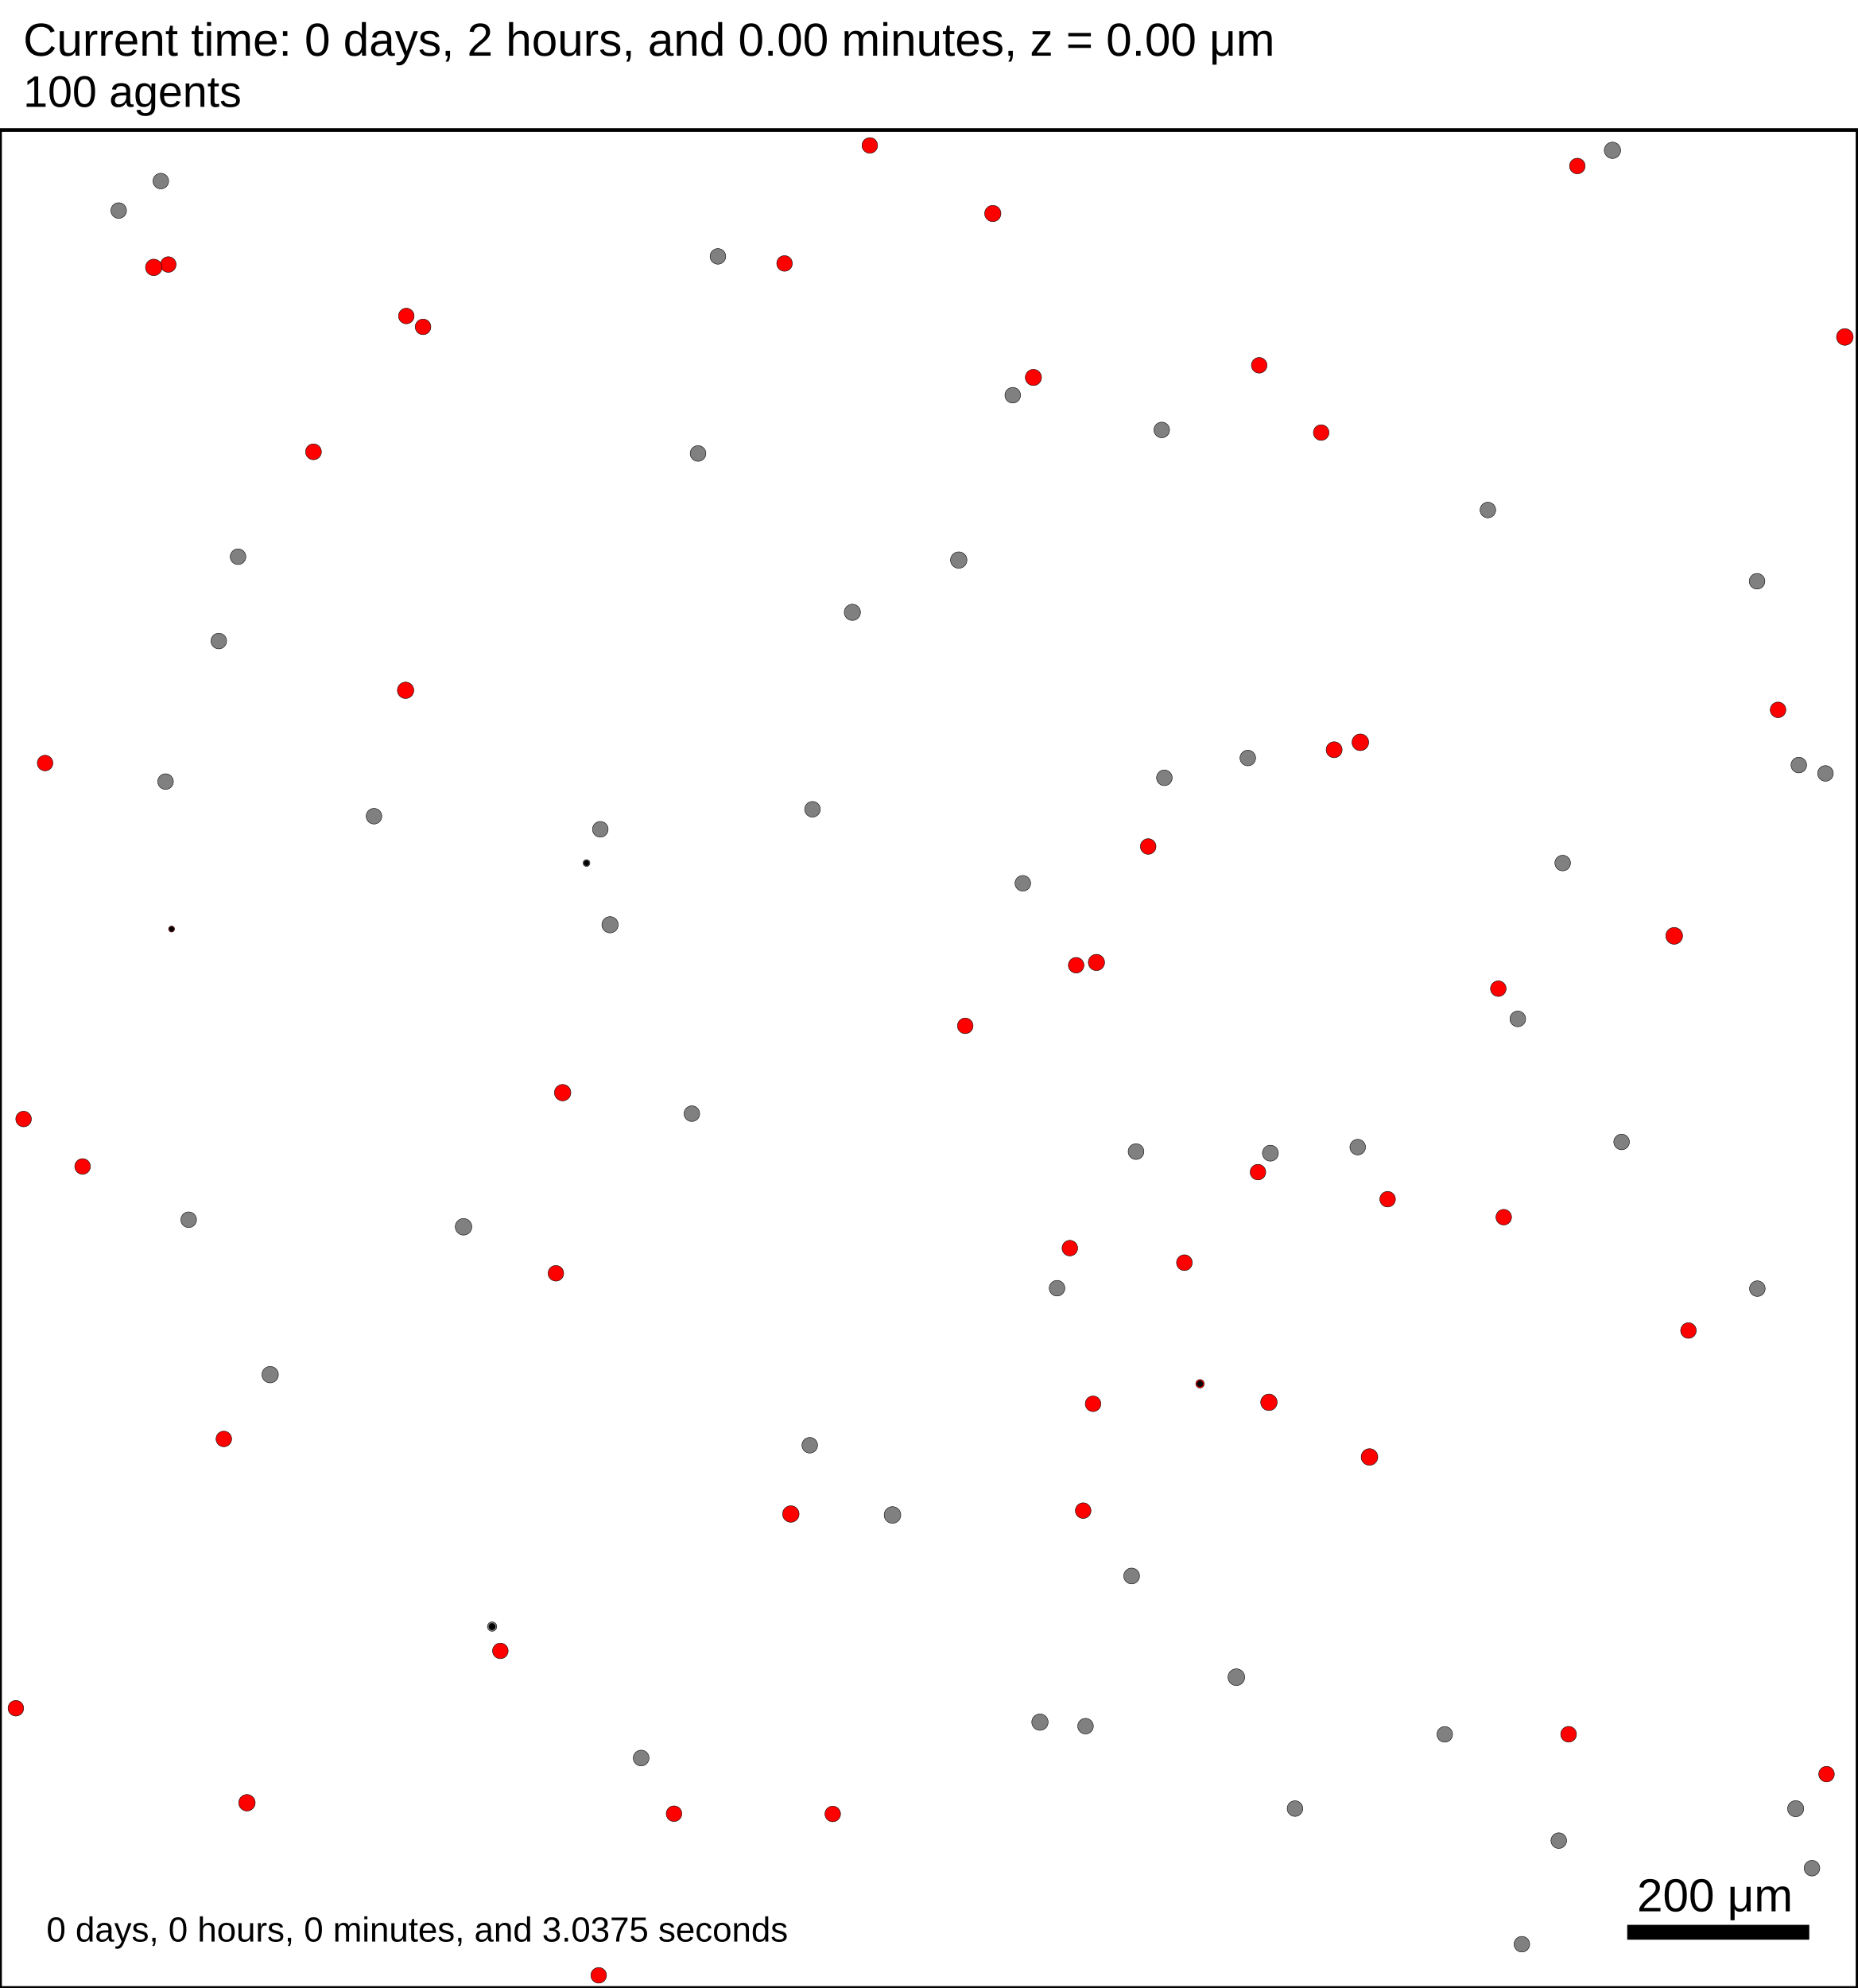
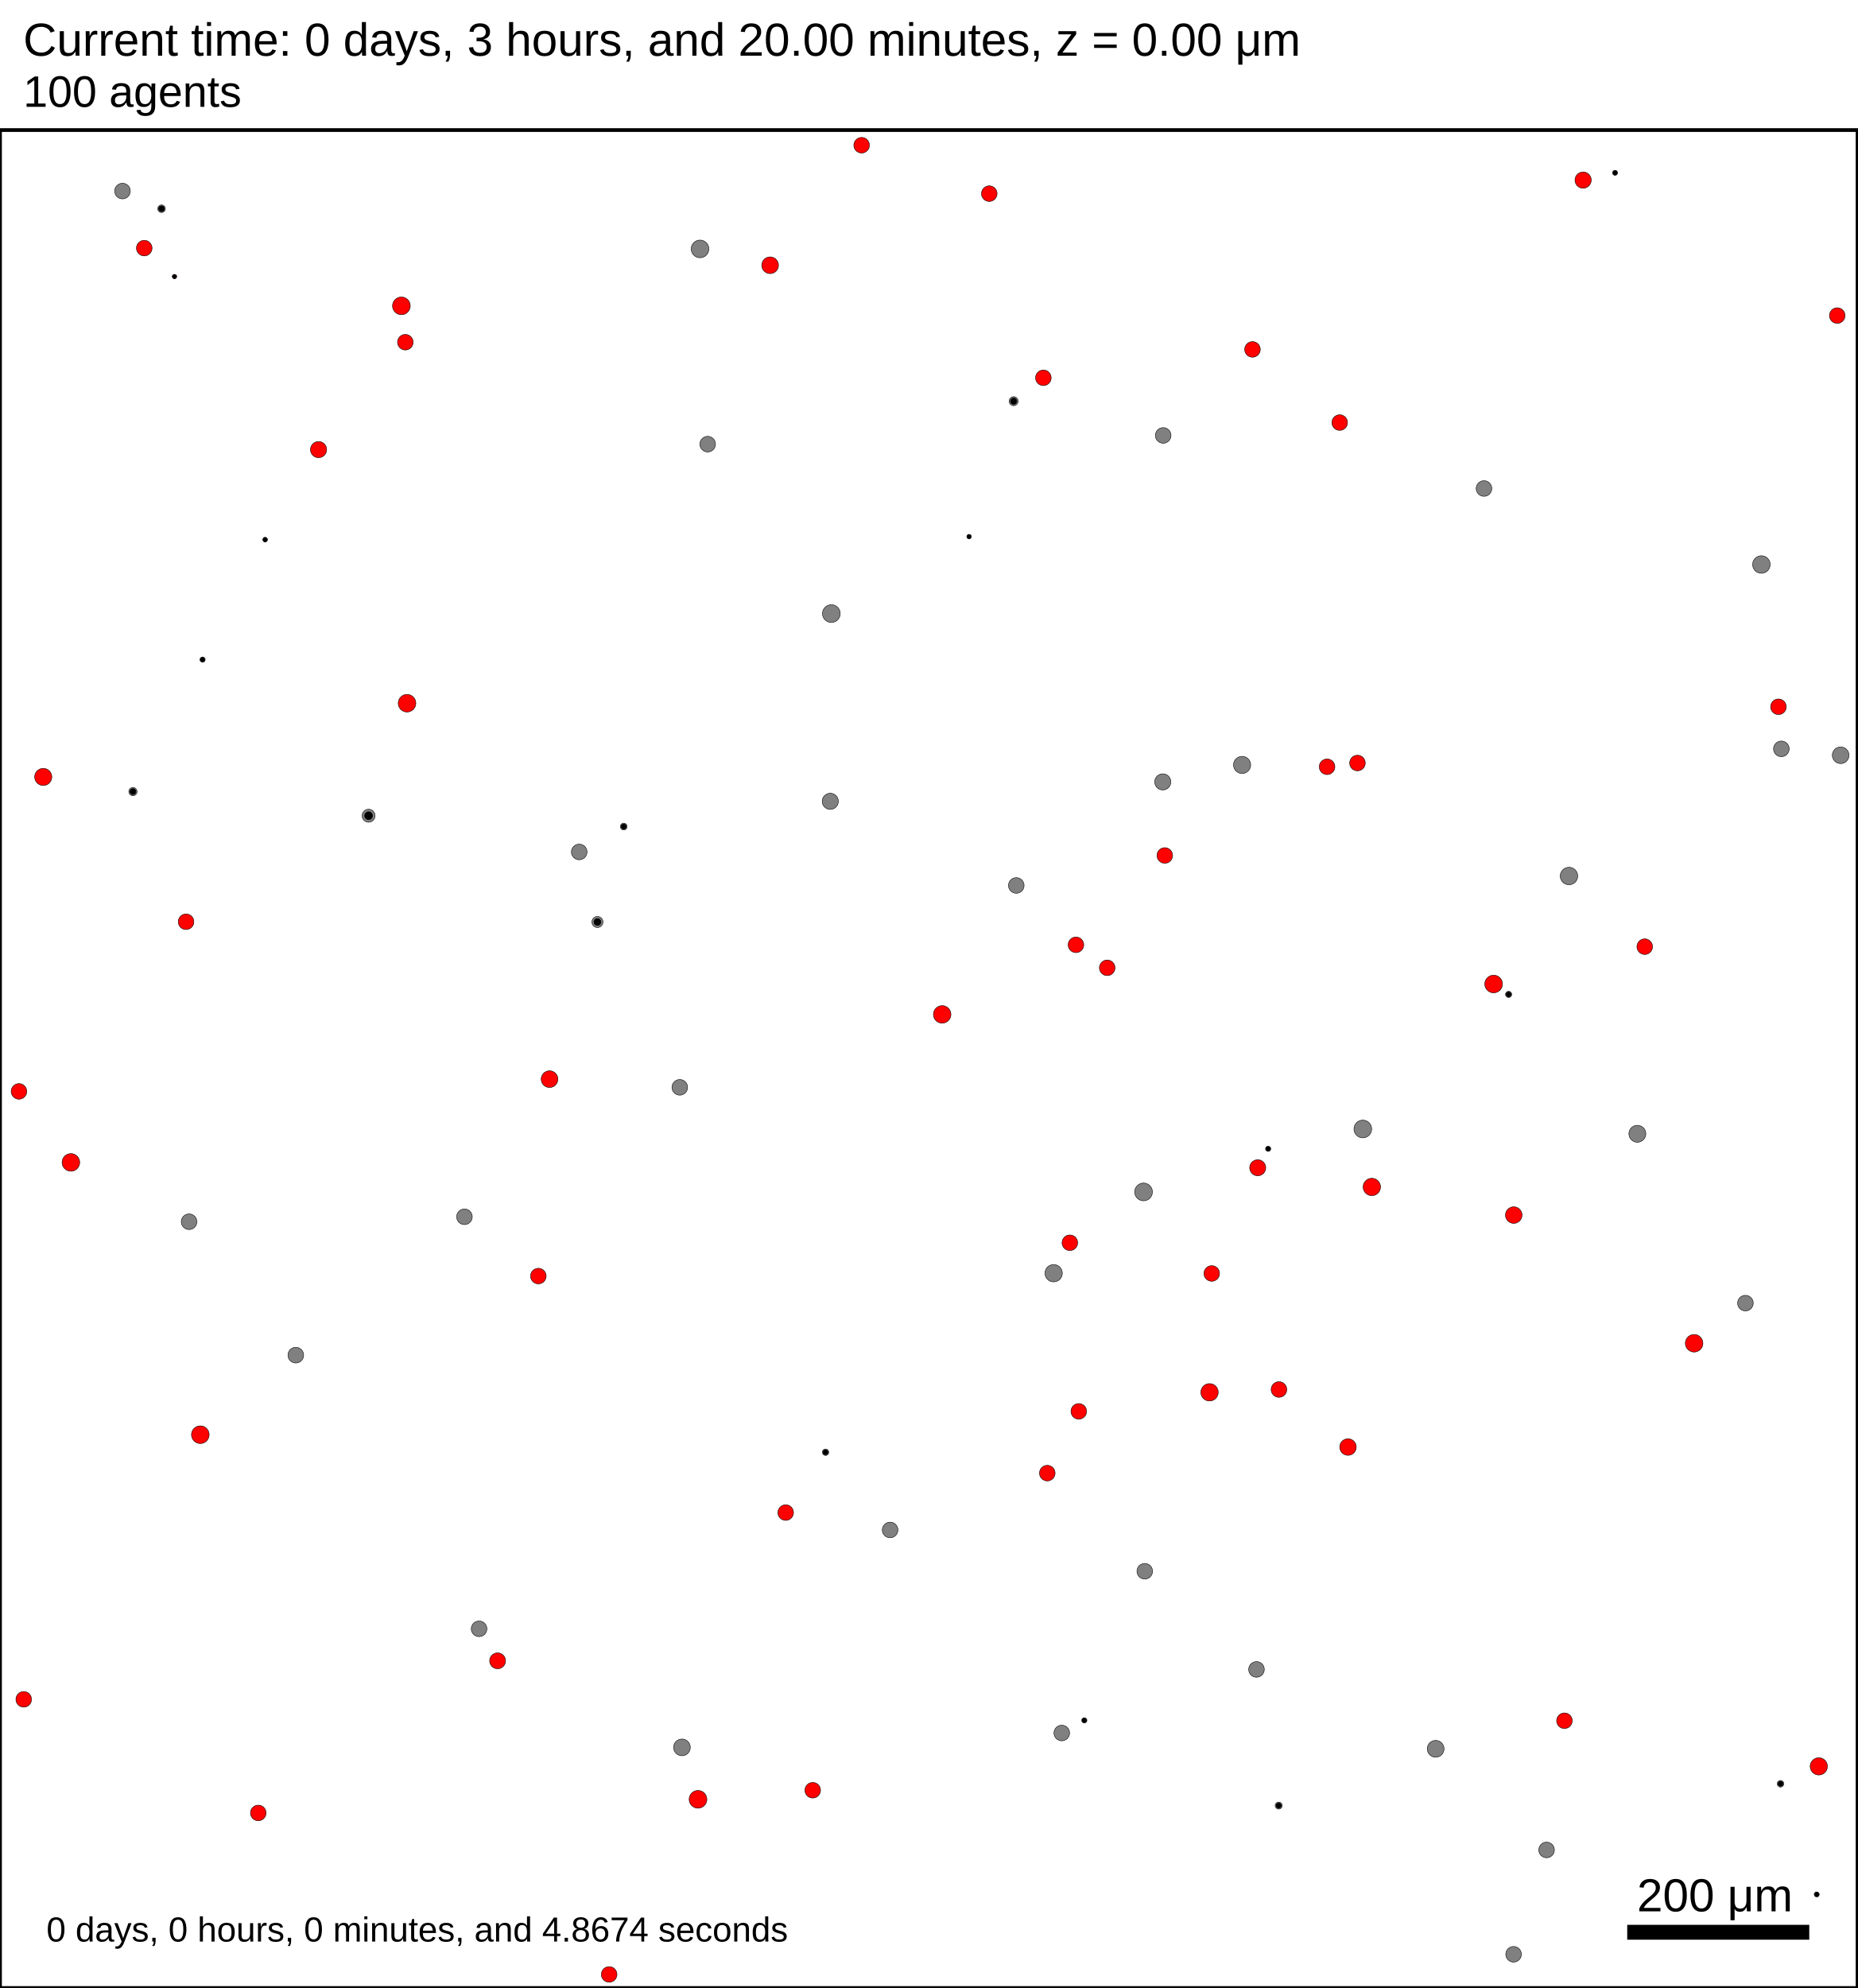
<svg xmlns="http://www.w3.org/2000/svg" version="1.1" width="2000" height="2140" id="svg2">
  <rect x="0" y="0" width="2000" height="2140" stroke-width="4" stroke="white" fill="white" />
  <text x="25" y="60" font-family="Arial" font-size="50" fill="black">
-    Current time: 0 days, 2 hours, and 0.00 minutes, z = 0.00 μm
+    Current time: 0 days, 3 hours, and 20.00 minutes, z = 0.00 μm
  </text>
  <text x="25" y="115" font-family="Arial" font-size="47.5" fill="black">
   100 agents
  </text>
  <g id="tissue" transform="translate(0,2140) scale(1,-1)">
    <g id="ECM">
  </g>
    <g id="cells">
      <g id="cell0">
-         <circle cx="1101.25" cy="1189.17" r="8.413" stroke-width="0.5" stroke="black" fill="grey" />
-         <circle cx="1101.25" cy="1189.17" r="5.052" stroke-width="0.5" stroke="grey" fill="grey" />
+         <circle cx="1094.22" cy="1186.84" r="8.413" stroke-width="0.5" stroke="black" fill="grey" />
+         <circle cx="1094.22" cy="1186.84" r="5.052" stroke-width="0.5" stroke="grey" fill="grey" />
      </g>
      <g id="cell1">
-         <circle cx="1682.51" cy="1210.96" r="8.413" stroke-width="0.5" stroke="black" fill="grey" />
-         <circle cx="1682.51" cy="1210.96" r="5.052" stroke-width="0.5" stroke="grey" fill="grey" />
+         <circle cx="1689.3" cy="1197" r="9.41" stroke-width="0.5" stroke="black" fill="grey" />
+         <circle cx="1689.3" cy="1197" r="5.72" stroke-width="0.5" stroke="grey" fill="grey" />
      </g>
      <g id="cell2">
-         <circle cx="1090.39" cy="1714.55" r="8.413" stroke-width="0.5" stroke="black" fill="grey" />
-         <circle cx="1090.39" cy="1714.55" r="5.052" stroke-width="0.5" stroke="grey" fill="grey" />
+         <circle cx="1091.36" cy="1708.13" r="4.866" stroke-width="0.5" stroke="black" fill="grey" />
+         <circle cx="1091.36" cy="1708.13" r="3.42" stroke-width="0.5" stroke="black" fill="black" />
      </g>
      <g id="cell3">
-         <circle cx="1253.67" cy="1302.72" r="8.413" stroke-width="0.5" stroke="black" fill="grey" />
-         <circle cx="1253.67" cy="1302.72" r="5.052" stroke-width="0.5" stroke="grey" fill="grey" />
+         <circle cx="1251.93" cy="1298.33" r="8.689" stroke-width="0.5" stroke="black" fill="grey" />
+         <circle cx="1251.93" cy="1298.33" r="5.254" stroke-width="0.5" stroke="grey" fill="grey" />
      </g>
      <g id="cell4">
-         <circle cx="871.853" cy="584.254" r="8.413" stroke-width="0.5" stroke="black" fill="grey" />
-         <circle cx="871.853" cy="584.254" r="5.052" stroke-width="0.5" stroke="grey" fill="grey" />
+         <circle cx="888.838" cy="576.725" r="3.457" stroke-width="0.5" stroke="black" fill="grey" />
+         <circle cx="888.838" cy="576.725" r="2.663" stroke-width="0.5" stroke="black" fill="black" />
      </g>
      <g id="cell5">
-         <circle cx="127.788" cy="1913.36" r="8.413" stroke-width="0.5" stroke="black" fill="grey" />
-         <circle cx="127.788" cy="1913.36" r="5.052" stroke-width="0.5" stroke="grey" fill="grey" />
+         <circle cx="131.89" cy="1934.33" r="8.413" stroke-width="0.5" stroke="black" fill="grey" />
+         <circle cx="131.89" cy="1934.33" r="5.052" stroke-width="0.5" stroke="grey" fill="grey" />
      </g>
      <g id="cell6">
-         <circle cx="744.911" cy="941.193" r="8.413" stroke-width="0.5" stroke="black" fill="grey" />
-         <circle cx="744.911" cy="941.193" r="5.052" stroke-width="0.5" stroke="grey" fill="grey" />
+         <circle cx="731.911" cy="969.535" r="8.413" stroke-width="0.5" stroke="black" fill="grey" />
+         <circle cx="731.911" cy="969.535" r="5.052" stroke-width="0.5" stroke="grey" fill="grey" />
      </g>
      <g id="cell7">
-         <circle cx="1634.17" cy="1043.2" r="8.456" stroke-width="0.5" stroke="black" fill="grey" />
-         <circle cx="1634.17" cy="1043.2" r="5.083" stroke-width="0.5" stroke="grey" fill="grey" />
+         <circle cx="1624.31" cy="1069.57" r="3.364" stroke-width="0.5" stroke="black" fill="grey" />
+         <circle cx="1624.31" cy="1069.57" r="2.624" stroke-width="0.5" stroke="black" fill="black" />
      </g>
      <g id="cell8">
-         <circle cx="1138.11" cy="753.292" r="8.413" stroke-width="0.5" stroke="black" fill="grey" />
-         <circle cx="1138.11" cy="753.292" r="5.052" stroke-width="0.5" stroke="grey" fill="grey" />
+         <circle cx="1134.45" cy="769.427" r="9.343" stroke-width="0.5" stroke="black" fill="grey" />
+         <circle cx="1134.45" cy="769.427" r="5.679" stroke-width="0.5" stroke="grey" fill="grey" />
      </g>
      <g id="cell9">
-         <circle cx="1678.3" cy="158.649" r="8.413" stroke-width="0.5" stroke="black" fill="grey" />
-         <circle cx="1678.3" cy="158.649" r="5.052" stroke-width="0.5" stroke="grey" fill="grey" />
+         <circle cx="1665.18" cy="148.612" r="8.413" stroke-width="0.5" stroke="black" fill="grey" />
+         <circle cx="1665.18" cy="148.612" r="5.052" stroke-width="0.5" stroke="grey" fill="grey" />
      </g>
      <g id="cell10">
-         <circle cx="178.259" cy="1298.66" r="8.413" stroke-width="0.5" stroke="black" fill="grey" />
-         <circle cx="178.259" cy="1298.66" r="5.052" stroke-width="0.5" stroke="grey" fill="grey" />
+         <circle cx="143.125" cy="1287.88" r="4.451" stroke-width="0.5" stroke="black" fill="grey" />
+         <circle cx="143.125" cy="1287.88" r="3.226" stroke-width="0.5" stroke="black" fill="black" />
      </g>
      <g id="cell11">
-         <circle cx="751.565" cy="1651.86" r="8.456" stroke-width="0.5" stroke="black" fill="grey" />
-         <circle cx="751.565" cy="1651.86" r="5.083" stroke-width="0.5" stroke="grey" fill="grey" />
+         <circle cx="761.945" cy="1661.89" r="8.413" stroke-width="0.5" stroke="black" fill="grey" />
+         <circle cx="761.945" cy="1661.89" r="5.052" stroke-width="0.5" stroke="grey" fill="grey" />
      </g>
      <g id="cell12">
-         <circle cx="1555.55" cy="273.045" r="8.413" stroke-width="0.5" stroke="black" fill="grey" />
-         <circle cx="1555.55" cy="273.045" r="5.052" stroke-width="0.5" stroke="grey" fill="grey" />
+         <circle cx="1545.75" cy="257.472" r="9.047" stroke-width="0.5" stroke="black" fill="grey" />
+         <circle cx="1545.75" cy="257.472" r="5.493" stroke-width="0.5" stroke="grey" fill="grey" />
      </g>
      <g id="cell13">
-         <circle cx="1736.1" cy="1978.2" r="8.808" stroke-width="0.5" stroke="black" fill="grey" />
-         <circle cx="1736.1" cy="1978.2" r="5.336" stroke-width="0.5" stroke="grey" fill="grey" />
+         <circle cx="1738.91" cy="1953.97" r="2.73" stroke-width="0.5" stroke="black" fill="grey" />
+         <circle cx="1738.91" cy="1953.97" r="2.339" stroke-width="0.5" stroke="black" fill="black" />
      </g>
      <g id="cell14">
-         <circle cx="1601.98" cy="1590.99" r="8.413" stroke-width="0.5" stroke="black" fill="grey" />
-         <circle cx="1601.98" cy="1590.99" r="5.052" stroke-width="0.5" stroke="grey" fill="grey" />
+         <circle cx="1597.78" cy="1614.14" r="8.413" stroke-width="0.5" stroke="black" fill="grey" />
+         <circle cx="1597.78" cy="1614.14" r="5.052" stroke-width="0.5" stroke="grey" fill="grey" />
      </g>
      <g id="cell15">
-         <circle cx="1032.25" cy="1537.11" r="8.848" stroke-width="0.5" stroke="black" fill="grey" />
-         <circle cx="1032.25" cy="1537.11" r="5.363" stroke-width="0.5" stroke="grey" fill="grey" />
+         <circle cx="1043.38" cy="1562.39" r="2.428" stroke-width="0.5" stroke="black" fill="grey" />
+         <circle cx="1043.38" cy="1562.39" r="2.176" stroke-width="0.5" stroke="black" fill="black" />
      </g>
      <g id="cell16">
-         <circle cx="235.567" cy="1449.97" r="8.413" stroke-width="0.5" stroke="black" fill="grey" />
-         <circle cx="235.567" cy="1449.97" r="5.052" stroke-width="0.5" stroke="grey" fill="grey" />
+         <circle cx="218.08" cy="1429.96" r="2.848" stroke-width="0.5" stroke="black" fill="grey" />
+         <circle cx="218.08" cy="1429.96" r="2.396" stroke-width="0.5" stroke="black" fill="black" />
      </g>
      <g id="cell17">
-         <circle cx="1168.78" cy="281.858" r="8.413" stroke-width="0.5" stroke="black" fill="grey" />
-         <circle cx="1168.78" cy="281.858" r="5.052" stroke-width="0.5" stroke="grey" fill="grey" />
+         <circle cx="1167.46" cy="288.104" r="2.848" stroke-width="0.5" stroke="black" fill="grey" />
+         <circle cx="1167.46" cy="288.104" r="2.396" stroke-width="0.5" stroke="black" fill="black" />
      </g>
      <g id="cell18">
-         <circle cx="1891.8" cy="1514.29" r="8.413" stroke-width="0.5" stroke="black" fill="grey" />
-         <circle cx="1891.8" cy="1514.29" r="5.052" stroke-width="0.5" stroke="grey" fill="grey" />
+         <circle cx="1896.46" cy="1532.33" r="9.443" stroke-width="0.5" stroke="black" fill="grey" />
+         <circle cx="1896.46" cy="1532.33" r="5.74" stroke-width="0.5" stroke="grey" fill="grey" />
      </g>
      <g id="cell19">
-         <circle cx="203.152" cy="827.007" r="8.413" stroke-width="0.5" stroke="black" fill="grey" />
-         <circle cx="203.152" cy="827.007" r="5.052" stroke-width="0.5" stroke="grey" fill="grey" />
+         <circle cx="203.581" cy="824.849" r="8.413" stroke-width="0.5" stroke="black" fill="grey" />
+         <circle cx="203.581" cy="824.849" r="5.052" stroke-width="0.5" stroke="grey" fill="grey" />
      </g>
      <g id="cell20">
-         <circle cx="529.844" cy="389.074" r="5.027" stroke-width="0.5" stroke="black" fill="grey" />
-         <circle cx="529.844" cy="389.074" r="3.394" stroke-width="0.5" stroke="black" fill="black" />
+         <circle cx="515.813" cy="386.651" r="8.413" stroke-width="0.5" stroke="black" fill="grey" />
+         <circle cx="515.813" cy="386.651" r="5.052" stroke-width="0.5" stroke="grey" fill="grey" />
      </g>
      <g id="cell21">
-         <circle cx="1461.83" cy="905.168" r="8.413" stroke-width="0.5" stroke="black" fill="grey" />
-         <circle cx="1461.83" cy="905.168" r="5.052" stroke-width="0.5" stroke="grey" fill="grey" />
+         <circle cx="1467.31" cy="924.696" r="9.536" stroke-width="0.5" stroke="black" fill="grey" />
+         <circle cx="1467.31" cy="924.696" r="5.796" stroke-width="0.5" stroke="grey" fill="grey" />
      </g>
      <g id="cell22">
-         <circle cx="1119.7" cy="286.193" r="8.808" stroke-width="0.5" stroke="black" fill="grey" />
-         <circle cx="1119.7" cy="286.193" r="5.336" stroke-width="0.5" stroke="grey" fill="grey" />
+         <circle cx="1143.19" cy="274.484" r="8.413" stroke-width="0.5" stroke="black" fill="grey" />
+         <circle cx="1143.19" cy="274.484" r="5.052" stroke-width="0.5" stroke="grey" fill="grey" />
      </g>
      <g id="cell23">
-         <circle cx="646.35" cy="1247.3" r="8.413" stroke-width="0.5" stroke="black" fill="grey" />
-         <circle cx="646.35" cy="1247.3" r="5.052" stroke-width="0.5" stroke="grey" fill="grey" />
+         <circle cx="671.545" cy="1250.24" r="3.666" stroke-width="0.5" stroke="black" fill="grey" />
+         <circle cx="671.545" cy="1250.24" r="2.75" stroke-width="0.5" stroke="black" fill="black" />
      </g>
      <g id="cell24">
-         <circle cx="1218.41" cy="443.501" r="8.513" stroke-width="0.5" stroke="black" fill="grey" />
-         <circle cx="1218.41" cy="443.501" r="5.126" stroke-width="0.5" stroke="grey" fill="grey" />
+         <circle cx="1232.54" cy="448.618" r="8.413" stroke-width="0.5" stroke="black" fill="grey" />
+         <circle cx="1232.54" cy="448.618" r="5.052" stroke-width="0.5" stroke="grey" fill="grey" />
      </g>
      <g id="cell25">
-         <circle cx="772.964" cy="1864.01" r="8.413" stroke-width="0.5" stroke="black" fill="grey" />
-         <circle cx="772.964" cy="1864.01" r="5.052" stroke-width="0.5" stroke="grey" fill="grey" />
+         <circle cx="753.708" cy="1872.05" r="9.505" stroke-width="0.5" stroke="black" fill="grey" />
+         <circle cx="753.708" cy="1872.05" r="5.777" stroke-width="0.5" stroke="grey" fill="grey" />
      </g>
      <g id="cell26">
-         <circle cx="1367.8" cy="898.657" r="8.579" stroke-width="0.5" stroke="black" fill="grey" />
-         <circle cx="1367.8" cy="898.657" r="5.175" stroke-width="0.5" stroke="grey" fill="grey" />
+         <circle cx="1365.4" cy="903.371" r="2.848" stroke-width="0.5" stroke="black" fill="grey" />
+         <circle cx="1365.4" cy="903.371" r="2.396" stroke-width="0.5" stroke="black" fill="black" />
      </g>
      <g id="cell27">
-         <circle cx="1223.14" cy="900.374" r="8.483" stroke-width="0.5" stroke="black" fill="grey" />
-         <circle cx="1223.14" cy="900.374" r="5.103" stroke-width="0.5" stroke="grey" fill="grey" />
+         <circle cx="1231.25" cy="856.943" r="9.565" stroke-width="0.5" stroke="black" fill="grey" />
+         <circle cx="1231.25" cy="856.943" r="5.813" stroke-width="0.5" stroke="grey" fill="grey" />
      </g>
      <g id="cell28">
-         <circle cx="1394.29" cy="193.137" r="8.413" stroke-width="0.5" stroke="black" fill="grey" />
-         <circle cx="1394.29" cy="193.137" r="5.052" stroke-width="0.5" stroke="grey" fill="grey" />
+         <circle cx="1376.73" cy="196.361" r="3.786" stroke-width="0.5" stroke="black" fill="grey" />
+         <circle cx="1376.73" cy="196.361" r="2.8" stroke-width="0.5" stroke="black" fill="black" />
      </g>
      <g id="cell29">
-         <circle cx="1936.75" cy="1316.46" r="8.413" stroke-width="0.5" stroke="black" fill="grey" />
-         <circle cx="1936.75" cy="1316.46" r="5.052" stroke-width="0.5" stroke="grey" fill="grey" />
+         <circle cx="1917.95" cy="1333.89" r="8.413" stroke-width="0.5" stroke="black" fill="grey" />
+         <circle cx="1917.95" cy="1333.89" r="5.052" stroke-width="0.5" stroke="grey" fill="grey" />
      </g>
      <g id="cell30">
-         <circle cx="1331.15" cy="334.567" r="9.008" stroke-width="0.5" stroke="black" fill="grey" />
-         <circle cx="1331.15" cy="334.567" r="5.468" stroke-width="0.5" stroke="grey" fill="grey" />
+         <circle cx="1352.84" cy="342.943" r="8.413" stroke-width="0.5" stroke="black" fill="grey" />
+         <circle cx="1352.84" cy="342.943" r="5.052" stroke-width="0.5" stroke="grey" fill="grey" />
      </g>
      <g id="cell31">
-         <circle cx="690.329" cy="247.547" r="8.483" stroke-width="0.5" stroke="black" fill="grey" />
-         <circle cx="690.329" cy="247.547" r="5.103" stroke-width="0.5" stroke="grey" fill="grey" />
+         <circle cx="734.244" cy="259" r="9.008" stroke-width="0.5" stroke="black" fill="grey" />
+         <circle cx="734.244" cy="259" r="5.468" stroke-width="0.5" stroke="grey" fill="grey" />
      </g>
      <g id="cell32">
-         <circle cx="631.476" cy="1210.96" r="3.666" stroke-width="0.5" stroke="black" fill="grey" />
-         <circle cx="631.476" cy="1210.96" r="2.75" stroke-width="0.5" stroke="black" fill="black" />
+         <circle cx="623.63" cy="1222.91" r="8.413" stroke-width="0.5" stroke="black" fill="grey" />
+         <circle cx="623.63" cy="1222.91" r="5.052" stroke-width="0.5" stroke="grey" fill="grey" />
      </g>
      <g id="cell33">
-         <circle cx="656.819" cy="1144.55" r="8.768" stroke-width="0.5" stroke="black" fill="grey" />
-         <circle cx="656.819" cy="1144.55" r="5.309" stroke-width="0.5" stroke="grey" fill="grey" />
+         <circle cx="643.263" cy="1147.51" r="5.96" stroke-width="0.5" stroke="black" fill="grey" />
+         <circle cx="643.263" cy="1147.51" r="3.77" stroke-width="0.5" stroke="black" fill="black" />
      </g>
      <g id="cell34">
-         <circle cx="874.797" cy="1268.84" r="8.413" stroke-width="0.5" stroke="black" fill="grey" />
-         <circle cx="874.797" cy="1268.84" r="5.052" stroke-width="0.5" stroke="grey" fill="grey" />
+         <circle cx="893.944" cy="1277.41" r="8.689" stroke-width="0.5" stroke="black" fill="grey" />
+         <circle cx="893.944" cy="1277.41" r="5.254" stroke-width="0.5" stroke="grey" fill="grey" />
      </g>
      <g id="cell35">
-         <circle cx="1933.36" cy="193.025" r="8.689" stroke-width="0.5" stroke="black" fill="grey" />
-         <circle cx="1933.36" cy="193.025" r="5.254" stroke-width="0.5" stroke="grey" fill="grey" />
+         <circle cx="1917.06" cy="219.87" r="3.557" stroke-width="0.5" stroke="black" fill="grey" />
+         <circle cx="1917.06" cy="219.87" r="2.704" stroke-width="0.5" stroke="black" fill="black" />
      </g>
      <g id="cell36">
-         <circle cx="402.675" cy="1261.39" r="8.413" stroke-width="0.5" stroke="black" fill="grey" />
-         <circle cx="402.675" cy="1261.39" r="5.052" stroke-width="0.5" stroke="grey" fill="grey" />
+         <circle cx="396.868" cy="1261.9" r="7.002" stroke-width="0.5" stroke="black" fill="grey" />
+         <circle cx="396.868" cy="1261.9" r="4.276" stroke-width="0.5" stroke="black" fill="black" />
      </g>
      <g id="cell37">
-         <circle cx="1965.44" cy="1307.46" r="8.413" stroke-width="0.5" stroke="black" fill="grey" />
-         <circle cx="1965.44" cy="1307.46" r="5.052" stroke-width="0.5" stroke="grey" fill="grey" />
+         <circle cx="1981.8" cy="1327" r="8.968" stroke-width="0.5" stroke="black" fill="grey" />
+         <circle cx="1981.8" cy="1327" r="5.442" stroke-width="0.5" stroke="grey" fill="grey" />
      </g>
      <g id="cell38">
-         <circle cx="499.095" cy="819.391" r="8.928" stroke-width="0.5" stroke="black" fill="grey" />
-         <circle cx="499.095" cy="819.391" r="5.416" stroke-width="0.5" stroke="grey" fill="grey" />
+         <circle cx="500.076" cy="830.182" r="8.413" stroke-width="0.5" stroke="black" fill="grey" />
+         <circle cx="500.076" cy="830.182" r="5.052" stroke-width="0.5" stroke="grey" fill="grey" />
      </g>
      <g id="cell39">
-         <circle cx="960.916" cy="509.193" r="8.968" stroke-width="0.5" stroke="black" fill="grey" />
-         <circle cx="960.916" cy="509.193" r="5.442" stroke-width="0.5" stroke="grey" fill="grey" />
+         <circle cx="958.358" cy="493.069" r="8.413" stroke-width="0.5" stroke="black" fill="grey" />
+         <circle cx="958.358" cy="493.069" r="5.052" stroke-width="0.5" stroke="grey" fill="grey" />
      </g>
      <g id="cell40">
-         <circle cx="290.874" cy="660.244" r="8.848" stroke-width="0.5" stroke="black" fill="grey" />
-         <circle cx="290.874" cy="660.244" r="5.363" stroke-width="0.5" stroke="grey" fill="grey" />
+         <circle cx="318.479" cy="681.225" r="8.456" stroke-width="0.5" stroke="black" fill="grey" />
+         <circle cx="318.479" cy="681.225" r="5.083" stroke-width="0.5" stroke="grey" fill="grey" />
      </g>
      <g id="cell41">
-         <circle cx="1343.49" cy="1324.03" r="8.413" stroke-width="0.5" stroke="black" fill="grey" />
-         <circle cx="1343.49" cy="1324.03" r="5.052" stroke-width="0.5" stroke="grey" fill="grey" />
+         <circle cx="1337.35" cy="1316.6" r="9.237" stroke-width="0.5" stroke="black" fill="grey" />
+         <circle cx="1337.35" cy="1316.6" r="5.613" stroke-width="0.5" stroke="grey" fill="grey" />
      </g>
      <g id="cell42">
-         <circle cx="256.293" cy="1540.7" r="8.413" stroke-width="0.5" stroke="black" fill="grey" />
-         <circle cx="256.293" cy="1540.7" r="5.052" stroke-width="0.5" stroke="grey" fill="grey" />
+         <circle cx="285.449" cy="1559.1" r="2.547" stroke-width="0.5" stroke="black" fill="grey" />
+         <circle cx="285.449" cy="1559.1" r="2.253" stroke-width="0.5" stroke="black" fill="black" />
      </g>
      <g id="cell43">
-         <circle cx="1892.11" cy="752.837" r="8.413" stroke-width="0.5" stroke="black" fill="grey" />
-         <circle cx="1892.11" cy="752.837" r="5.052" stroke-width="0.5" stroke="grey" fill="grey" />
+         <circle cx="1879.27" cy="737.237" r="8.413" stroke-width="0.5" stroke="black" fill="grey" />
+         <circle cx="1879.27" cy="737.237" r="5.052" stroke-width="0.5" stroke="grey" fill="grey" />
      </g>
      <g id="cell44">
-         <circle cx="1638.55" cy="47.14" r="8.413" stroke-width="0.5" stroke="black" fill="grey" />
-         <circle cx="1638.55" cy="47.14" r="5.052" stroke-width="0.5" stroke="grey" fill="grey" />
+         <circle cx="1629.65" cy="36.279" r="8.413" stroke-width="0.5" stroke="black" fill="grey" />
+         <circle cx="1629.65" cy="36.279" r="5.052" stroke-width="0.5" stroke="grey" fill="grey" />
      </g>
      <g id="cell45">
-         <circle cx="1250.84" cy="1677.18" r="8.413" stroke-width="0.5" stroke="black" fill="grey" />
-         <circle cx="1250.84" cy="1677.18" r="5.052" stroke-width="0.5" stroke="grey" fill="grey" />
+         <circle cx="1252.39" cy="1671.26" r="8.413" stroke-width="0.5" stroke="black" fill="grey" />
+         <circle cx="1252.39" cy="1671.26" r="5.052" stroke-width="0.5" stroke="grey" fill="grey" />
      </g>
      <g id="cell46">
-         <circle cx="173.159" cy="1945.09" r="8.413" stroke-width="0.5" stroke="black" fill="grey" />
-         <circle cx="173.159" cy="1945.09" r="5.052" stroke-width="0.5" stroke="grey" fill="grey" />
+         <circle cx="173.932" cy="1915.32" r="4.087" stroke-width="0.5" stroke="black" fill="grey" />
+         <circle cx="173.932" cy="1915.32" r="3.092" stroke-width="0.5" stroke="black" fill="black" />
      </g>
      <g id="cell47">
-         <circle cx="1745.94" cy="910.724" r="8.413" stroke-width="0.5" stroke="black" fill="grey" />
-         <circle cx="1745.94" cy="910.724" r="5.052" stroke-width="0.5" stroke="grey" fill="grey" />
+         <circle cx="1762.91" cy="919.536" r="9.125" stroke-width="0.5" stroke="black" fill="grey" />
+         <circle cx="1762.91" cy="919.536" r="5.543" stroke-width="0.5" stroke="grey" fill="grey" />
      </g>
      <g id="cell48">
-         <circle cx="1950.92" cy="128.985" r="8.413" stroke-width="0.5" stroke="black" fill="grey" />
-         <circle cx="1950.92" cy="128.985" r="5.052" stroke-width="0.5" stroke="grey" fill="grey" />
+         <circle cx="1956.03" cy="100.739" r="2.73" stroke-width="0.5" stroke="black" fill="grey" />
+         <circle cx="1956.03" cy="100.739" r="2.339" stroke-width="0.5" stroke="black" fill="black" />
      </g>
      <g id="cell49">
-         <circle cx="917.729" cy="1480.86" r="8.728" stroke-width="0.5" stroke="black" fill="grey" />
-         <circle cx="917.729" cy="1480.86" r="5.281" stroke-width="0.5" stroke="grey" fill="grey" />
+         <circle cx="895.093" cy="1479.51" r="9.565" stroke-width="0.5" stroke="black" fill="grey" />
+         <circle cx="895.093" cy="1479.51" r="5.813" stroke-width="0.5" stroke="grey" fill="grey" />
      </g>
      <g id="cell50">
-         <circle cx="88.907" cy="884.354" r="8.413" stroke-width="0.5" stroke="black" fill="red" />
-         <circle cx="88.907" cy="884.354" r="5.052" stroke-width="0.5" stroke="red" fill="red" />
+         <circle cx="76.333" cy="888.711" r="9.505" stroke-width="0.5" stroke="black" fill="red" />
+         <circle cx="76.333" cy="888.711" r="5.777" stroke-width="0.5" stroke="red" fill="red" />
      </g>
      <g id="cell51">
-         <circle cx="1966.61" cy="230.238" r="8.413" stroke-width="0.5" stroke="black" fill="red" />
-         <circle cx="1966.61" cy="230.238" r="5.052" stroke-width="0.5" stroke="red" fill="red" />
+         <circle cx="1958.27" cy="238.585" r="9.308" stroke-width="0.5" stroke="black" fill="red" />
+         <circle cx="1958.27" cy="238.585" r="5.657" stroke-width="0.5" stroke="red" fill="red" />
      </g>
      <g id="cell52">
-         <circle cx="605.779" cy="963.798" r="8.848" stroke-width="0.5" stroke="black" fill="red" />
-         <circle cx="605.779" cy="963.798" r="5.363" stroke-width="0.5" stroke="red" fill="red" />
+         <circle cx="591.682" cy="978.34" r="9.008" stroke-width="0.5" stroke="black" fill="red" />
+         <circle cx="591.682" cy="978.34" r="5.468" stroke-width="0.5" stroke="red" fill="red" />
      </g>
      <g id="cell53">
-         <circle cx="1366.24" cy="630.465" r="8.888" stroke-width="0.5" stroke="black" fill="red" />
-         <circle cx="1366.24" cy="630.465" r="5.39" stroke-width="0.5" stroke="red" fill="red" />
+         <circle cx="1377.03" cy="644.255" r="8.413" stroke-width="0.5" stroke="black" fill="red" />
+         <circle cx="1377.03" cy="644.255" r="5.052" stroke-width="0.5" stroke="red" fill="red" />
      </g>
      <g id="cell54">
-         <circle cx="844.704" cy="1856.42" r="8.413" stroke-width="0.5" stroke="black" fill="red" />
-         <circle cx="844.704" cy="1856.42" r="5.052" stroke-width="0.5" stroke="red" fill="red" />
+         <circle cx="829.172" cy="1854.46" r="9.008" stroke-width="0.5" stroke="black" fill="red" />
+         <circle cx="829.172" cy="1854.46" r="5.468" stroke-width="0.5" stroke="red" fill="red" />
      </g>
      <g id="cell55">
-         <circle cx="436.686" cy="1396.93" r="8.848" stroke-width="0.5" stroke="black" fill="red" />
-         <circle cx="436.686" cy="1396.93" r="5.363" stroke-width="0.5" stroke="red" fill="red" />
+         <circle cx="438.24" cy="1383.04" r="9.505" stroke-width="0.5" stroke="black" fill="red" />
+         <circle cx="438.24" cy="1383.04" r="5.777" stroke-width="0.5" stroke="red" fill="red" />
      </g>
      <g id="cell56">
-         <circle cx="1112.65" cy="1733.68" r="8.728" stroke-width="0.5" stroke="black" fill="red" />
-         <circle cx="1112.65" cy="1733.68" r="5.281" stroke-width="0.5" stroke="red" fill="red" />
+         <circle cx="1123.37" cy="1733.3" r="8.413" stroke-width="0.5" stroke="black" fill="red" />
+         <circle cx="1123.37" cy="1733.3" r="5.052" stroke-width="0.5" stroke="red" fill="red" />
      </g>
      <g id="cell57">
-         <circle cx="1039.27" cy="1035.73" r="8.413" stroke-width="0.5" stroke="black" fill="red" />
-         <circle cx="1039.27" cy="1035.73" r="5.052" stroke-width="0.5" stroke="red" fill="red" />
+         <circle cx="1014.42" cy="1048.03" r="9.443" stroke-width="0.5" stroke="black" fill="red" />
+         <circle cx="1014.42" cy="1048.03" r="5.74" stroke-width="0.5" stroke="red" fill="red" />
      </g>
      <g id="cell58">
-         <circle cx="181.211" cy="1855.26" r="8.413" stroke-width="0.5" stroke="black" fill="red" />
-         <circle cx="181.211" cy="1855.26" r="5.052" stroke-width="0.5" stroke="red" fill="red" />
+         <circle cx="187.881" cy="1842.32" r="2.384" stroke-width="0.5" stroke="black" fill="red" />
+         <circle cx="187.881" cy="1842.32" r="2.151" stroke-width="0.5" stroke="black" fill="black" />
      </g>
      <g id="cell59">
-         <circle cx="165.537" cy="1852.16" r="8.888" stroke-width="0.5" stroke="black" fill="red" />
-         <circle cx="165.537" cy="1852.16" r="5.39" stroke-width="0.5" stroke="red" fill="red" />
+         <circle cx="155.316" cy="1872.91" r="8.413" stroke-width="0.5" stroke="black" fill="red" />
+         <circle cx="155.316" cy="1872.91" r="5.052" stroke-width="0.5" stroke="red" fill="red" />
      </g>
      <g id="cell60">
-         <circle cx="644.609" cy="13.653" r="8.413" stroke-width="0.5" stroke="black" fill="red" />
-         <circle cx="644.609" cy="13.653" r="5.052" stroke-width="0.5" stroke="red" fill="red" />
+         <circle cx="655.877" cy="14.612" r="8.413" stroke-width="0.5" stroke="black" fill="red" />
+         <circle cx="655.877" cy="14.612" r="5.052" stroke-width="0.5" stroke="red" fill="red" />
      </g>
      <g id="cell61">
-         <circle cx="1688.88" cy="273.157" r="8.483" stroke-width="0.5" stroke="black" fill="red" />
-         <circle cx="1688.88" cy="273.157" r="5.103" stroke-width="0.5" stroke="red" fill="red" />
+         <circle cx="1684.4" cy="287.696" r="8.413" stroke-width="0.5" stroke="black" fill="red" />
+         <circle cx="1684.4" cy="287.696" r="5.052" stroke-width="0.5" stroke="red" fill="red" />
      </g>
      <g id="cell62">
-         <circle cx="1422.49" cy="1674.35" r="8.413" stroke-width="0.5" stroke="black" fill="red" />
-         <circle cx="1422.49" cy="1674.35" r="5.052" stroke-width="0.5" stroke="red" fill="red" />
+         <circle cx="1442.42" cy="1685.12" r="8.413" stroke-width="0.5" stroke="black" fill="red" />
+         <circle cx="1442.42" cy="1685.12" r="5.052" stroke-width="0.5" stroke="red" fill="red" />
      </g>
      <g id="cell63">
-         <circle cx="538.723" cy="362.891" r="8.413" stroke-width="0.5" stroke="black" fill="red" />
-         <circle cx="538.723" cy="362.891" r="5.052" stroke-width="0.5" stroke="red" fill="red" />
+         <circle cx="535.765" cy="352.196" r="8.579" stroke-width="0.5" stroke="black" fill="red" />
+         <circle cx="535.765" cy="352.196" r="5.175" stroke-width="0.5" stroke="red" fill="red" />
      </g>
      <g id="cell64">
-         <circle cx="1158.69" cy="1100.96" r="8.413" stroke-width="0.5" stroke="black" fill="red" />
-         <circle cx="1158.69" cy="1100.96" r="5.052" stroke-width="0.5" stroke="red" fill="red" />
+         <circle cx="1158.46" cy="1122.93" r="8.413" stroke-width="0.5" stroke="black" fill="red" />
+         <circle cx="1158.46" cy="1122.93" r="5.052" stroke-width="0.5" stroke="red" fill="red" />
      </g>
      <g id="cell65">
-         <circle cx="337.511" cy="1653.65" r="8.545" stroke-width="0.5" stroke="black" fill="red" />
-         <circle cx="337.511" cy="1653.65" r="5.149" stroke-width="0.5" stroke="red" fill="red" />
+         <circle cx="342.994" cy="1656.02" r="8.728" stroke-width="0.5" stroke="black" fill="red" />
+         <circle cx="342.994" cy="1656.02" r="5.281" stroke-width="0.5" stroke="red" fill="red" />
      </g>
      <g id="cell66">
-         <circle cx="17.092" cy="301.158" r="8.413" stroke-width="0.5" stroke="black" fill="red" />
-         <circle cx="17.092" cy="301.158" r="5.052" stroke-width="0.5" stroke="red" fill="red" />
+         <circle cx="25.541" cy="310.733" r="8.413" stroke-width="0.5" stroke="black" fill="red" />
+         <circle cx="25.541" cy="310.733" r="5.052" stroke-width="0.5" stroke="red" fill="red" />
      </g>
      <g id="cell67">
-         <circle cx="1166.23" cy="513.867" r="8.413" stroke-width="0.5" stroke="black" fill="red" />
-         <circle cx="1166.23" cy="513.867" r="5.052" stroke-width="0.5" stroke="red" fill="red" />
+         <circle cx="1127.6" cy="554.241" r="8.413" stroke-width="0.5" stroke="black" fill="red" />
+         <circle cx="1127.6" cy="554.241" r="5.052" stroke-width="0.5" stroke="red" fill="red" />
      </g>
      <g id="cell68">
-         <circle cx="1474.51" cy="571.617" r="8.968" stroke-width="0.5" stroke="black" fill="red" />
-         <circle cx="1474.51" cy="571.617" r="5.442" stroke-width="0.5" stroke="red" fill="red" />
+         <circle cx="1451.36" cy="582.328" r="8.928" stroke-width="0.5" stroke="black" fill="red" />
+         <circle cx="1451.36" cy="582.328" r="5.416" stroke-width="0.5" stroke="red" fill="red" />
      </g>
      <g id="cell69">
-         <circle cx="851.477" cy="510.226" r="8.888" stroke-width="0.5" stroke="black" fill="red" />
-         <circle cx="851.477" cy="510.226" r="5.39" stroke-width="0.5" stroke="red" fill="red" />
+         <circle cx="845.957" cy="511.771" r="8.413" stroke-width="0.5" stroke="black" fill="red" />
+         <circle cx="845.957" cy="511.771" r="5.052" stroke-width="0.5" stroke="red" fill="red" />
      </g>
      <g id="cell70">
-         <circle cx="1151.87" cy="796.442" r="8.413" stroke-width="0.5" stroke="black" fill="red" />
-         <circle cx="1151.87" cy="796.442" r="5.052" stroke-width="0.5" stroke="red" fill="red" />
+         <circle cx="1151.89" cy="802.218" r="8.413" stroke-width="0.5" stroke="black" fill="red" />
+         <circle cx="1151.89" cy="802.218" r="5.052" stroke-width="0.5" stroke="red" fill="red" />
      </g>
      <g id="cell71">
-         <circle cx="1802.58" cy="1132.6" r="9.047" stroke-width="0.5" stroke="black" fill="red" />
-         <circle cx="1802.58" cy="1132.6" r="5.493" stroke-width="0.5" stroke="red" fill="red" />
+         <circle cx="1770.85" cy="1120.95" r="8.413" stroke-width="0.5" stroke="black" fill="red" />
+         <circle cx="1770.85" cy="1120.95" r="5.052" stroke-width="0.5" stroke="red" fill="red" />
      </g>
      <g id="cell72">
-         <circle cx="455.481" cy="1788.14" r="8.413" stroke-width="0.5" stroke="black" fill="red" />
-         <circle cx="455.481" cy="1788.14" r="5.052" stroke-width="0.5" stroke="red" fill="red" />
+         <circle cx="436.418" cy="1771.63" r="8.413" stroke-width="0.5" stroke="black" fill="red" />
+         <circle cx="436.418" cy="1771.63" r="5.052" stroke-width="0.5" stroke="red" fill="red" />
      </g>
      <g id="cell73">
-         <circle cx="1354.42" cy="878.252" r="8.413" stroke-width="0.5" stroke="black" fill="red" />
-         <circle cx="1354.42" cy="878.252" r="5.052" stroke-width="0.5" stroke="red" fill="red" />
+         <circle cx="1354.17" cy="882.95" r="8.651" stroke-width="0.5" stroke="black" fill="red" />
+         <circle cx="1354.17" cy="882.95" r="5.227" stroke-width="0.5" stroke="red" fill="red" />
      </g>
      <g id="cell74">
-         <circle cx="1698.28" cy="1961.3" r="8.413" stroke-width="0.5" stroke="black" fill="red" />
-         <circle cx="1698.28" cy="1961.3" r="5.052" stroke-width="0.5" stroke="red" fill="red" />
+         <circle cx="1704.51" cy="1946.12" r="8.768" stroke-width="0.5" stroke="black" fill="red" />
+         <circle cx="1704.51" cy="1946.12" r="5.309" stroke-width="0.5" stroke="red" fill="red" />
      </g>
      <g id="cell75">
-         <circle cx="240.985" cy="591.031" r="8.413" stroke-width="0.5" stroke="black" fill="red" />
-         <circle cx="240.985" cy="591.031" r="5.052" stroke-width="0.5" stroke="red" fill="red" />
+         <circle cx="215.679" cy="595.618" r="9.536" stroke-width="0.5" stroke="black" fill="red" />
+         <circle cx="215.679" cy="595.618" r="5.796" stroke-width="0.5" stroke="red" fill="red" />
      </g>
      <g id="cell76">
-         <circle cx="1619.05" cy="829.756" r="8.413" stroke-width="0.5" stroke="black" fill="red" />
-         <circle cx="1619.05" cy="829.756" r="5.052" stroke-width="0.5" stroke="red" fill="red" />
+         <circle cx="1629.82" cy="832.018" r="8.928" stroke-width="0.5" stroke="black" fill="red" />
+         <circle cx="1629.82" cy="832.018" r="5.416" stroke-width="0.5" stroke="red" fill="red" />
      </g>
      <g id="cell77">
-         <circle cx="1355.75" cy="1746.77" r="8.413" stroke-width="0.5" stroke="black" fill="red" />
-         <circle cx="1355.75" cy="1746.77" r="5.052" stroke-width="0.5" stroke="red" fill="red" />
+         <circle cx="1348.53" cy="1763.87" r="8.413" stroke-width="0.5" stroke="black" fill="red" />
+         <circle cx="1348.53" cy="1763.87" r="5.052" stroke-width="0.5" stroke="red" fill="red" />
      </g>
      <g id="cell78">
-         <circle cx="1176.87" cy="628.891" r="8.413" stroke-width="0.5" stroke="black" fill="red" />
-         <circle cx="1176.87" cy="628.891" r="5.052" stroke-width="0.5" stroke="red" fill="red" />
+         <circle cx="1161.5" cy="620.736" r="8.413" stroke-width="0.5" stroke="black" fill="red" />
+         <circle cx="1161.5" cy="620.736" r="5.052" stroke-width="0.5" stroke="red" fill="red" />
      </g>
      <g id="cell79">
-         <circle cx="1914.4" cy="1375.87" r="8.413" stroke-width="0.5" stroke="black" fill="red" />
-         <circle cx="1914.4" cy="1375.87" r="5.052" stroke-width="0.5" stroke="red" fill="red" />
+         <circle cx="1914.83" cy="1379.18" r="8.413" stroke-width="0.5" stroke="black" fill="red" />
+         <circle cx="1914.83" cy="1379.18" r="5.052" stroke-width="0.5" stroke="red" fill="red" />
      </g>
      <g id="cell80">
-         <circle cx="1464.65" cy="1340.95" r="9.008" stroke-width="0.5" stroke="black" fill="red" />
-         <circle cx="1464.65" cy="1340.95" r="5.468" stroke-width="0.5" stroke="red" fill="red" />
+         <circle cx="1461.56" cy="1318.64" r="8.413" stroke-width="0.5" stroke="black" fill="red" />
+         <circle cx="1461.56" cy="1318.64" r="5.052" stroke-width="0.5" stroke="red" fill="red" />
      </g>
      <g id="cell81">
-         <circle cx="1068.92" cy="1910.17" r="8.768" stroke-width="0.5" stroke="black" fill="red" />
-         <circle cx="1068.92" cy="1910.17" r="5.309" stroke-width="0.5" stroke="red" fill="red" />
+         <circle cx="1065.13" cy="1931.56" r="8.413" stroke-width="0.5" stroke="black" fill="red" />
+         <circle cx="1065.13" cy="1931.56" r="5.052" stroke-width="0.5" stroke="red" fill="red" />
      </g>
      <g id="cell82">
-         <circle cx="1275.23" cy="780.792" r="8.483" stroke-width="0.5" stroke="black" fill="red" />
-         <circle cx="1275.23" cy="780.792" r="5.103" stroke-width="0.5" stroke="red" fill="red" />
+         <circle cx="1304.66" cy="769.161" r="8.413" stroke-width="0.5" stroke="black" fill="red" />
+         <circle cx="1304.66" cy="769.161" r="5.052" stroke-width="0.5" stroke="red" fill="red" />
      </g>
      <g id="cell83">
-         <circle cx="1236.24" cy="1228.78" r="8.413" stroke-width="0.5" stroke="black" fill="red" />
-         <circle cx="1236.24" cy="1228.78" r="5.052" stroke-width="0.5" stroke="red" fill="red" />
+         <circle cx="1254.12" cy="1219.12" r="8.413" stroke-width="0.5" stroke="black" fill="red" />
+         <circle cx="1254.12" cy="1219.12" r="5.052" stroke-width="0.5" stroke="red" fill="red" />
      </g>
      <g id="cell84">
-         <circle cx="25.399" cy="935.414" r="8.413" stroke-width="0.5" stroke="black" fill="red" />
-         <circle cx="25.399" cy="935.414" r="5.052" stroke-width="0.5" stroke="red" fill="red" />
+         <circle cx="20.431" cy="965.159" r="8.413" stroke-width="0.5" stroke="black" fill="red" />
+         <circle cx="20.431" cy="965.159" r="5.052" stroke-width="0.5" stroke="red" fill="red" />
      </g>
      <g id="cell85">
-         <circle cx="1436.43" cy="1332.92" r="8.614" stroke-width="0.5" stroke="black" fill="red" />
-         <circle cx="1436.43" cy="1332.92" r="5.201" stroke-width="0.5" stroke="red" fill="red" />
+         <circle cx="1428.84" cy="1314.6" r="8.413" stroke-width="0.5" stroke="black" fill="red" />
+         <circle cx="1428.84" cy="1314.6" r="5.052" stroke-width="0.5" stroke="red" fill="red" />
      </g>
      <g id="cell86">
-         <circle cx="598.521" cy="769.353" r="8.413" stroke-width="0.5" stroke="black" fill="red" />
-         <circle cx="598.521" cy="769.353" r="5.052" stroke-width="0.5" stroke="red" fill="red" />
+         <circle cx="579.644" cy="766.361" r="8.413" stroke-width="0.5" stroke="black" fill="red" />
+         <circle cx="579.644" cy="766.361" r="5.052" stroke-width="0.5" stroke="red" fill="red" />
      </g>
      <g id="cell87">
-         <circle cx="1494.02" cy="849.116" r="8.413" stroke-width="0.5" stroke="black" fill="red" />
-         <circle cx="1494.02" cy="849.116" r="5.052" stroke-width="0.5" stroke="red" fill="red" />
+         <circle cx="1477.01" cy="862.282" r="9.377" stroke-width="0.5" stroke="black" fill="red" />
+         <circle cx="1477.01" cy="862.282" r="5.7" stroke-width="0.5" stroke="red" fill="red" />
      </g>
      <g id="cell88">
-         <circle cx="265.892" cy="199.397" r="8.888" stroke-width="0.5" stroke="black" fill="red" />
-         <circle cx="265.892" cy="199.397" r="5.39" stroke-width="0.5" stroke="red" fill="red" />
+         <circle cx="278.072" cy="188.444" r="8.413" stroke-width="0.5" stroke="black" fill="red" />
+         <circle cx="278.072" cy="188.444" r="5.052" stroke-width="0.5" stroke="red" fill="red" />
      </g>
      <g id="cell89">
-         <circle cx="184.748" cy="1139.93" r="3.196" stroke-width="0.5" stroke="black" fill="red" />
-         <circle cx="184.748" cy="1139.93" r="2.552" stroke-width="0.5" stroke="black" fill="black" />
+         <circle cx="200.335" cy="1147.76" r="8.413" stroke-width="0.5" stroke="black" fill="red" />
+         <circle cx="200.335" cy="1147.76" r="5.052" stroke-width="0.5" stroke="red" fill="red" />
      </g>
      <g id="cell90">
-         <circle cx="1180.52" cy="1103.96" r="8.768" stroke-width="0.5" stroke="black" fill="red" />
-         <circle cx="1180.52" cy="1103.96" r="5.309" stroke-width="0.5" stroke="red" fill="red" />
+         <circle cx="1192.12" cy="1098.19" r="8.413" stroke-width="0.5" stroke="black" fill="red" />
+         <circle cx="1192.12" cy="1098.19" r="5.052" stroke-width="0.5" stroke="red" fill="red" />
      </g>
      <g id="cell91">
-         <circle cx="48.548" cy="1318.61" r="8.413" stroke-width="0.5" stroke="black" fill="red" />
-         <circle cx="48.548" cy="1318.61" r="5.052" stroke-width="0.5" stroke="red" fill="red" />
+         <circle cx="46.568" cy="1303.66" r="9.237" stroke-width="0.5" stroke="black" fill="red" />
+         <circle cx="46.568" cy="1303.66" r="5.613" stroke-width="0.5" stroke="red" fill="red" />
      </g>
      <g id="cell92">
-         <circle cx="1292.04" cy="650.431" r="4.554" stroke-width="0.5" stroke="black" fill="red" />
-         <circle cx="1292.04" cy="650.431" r="3.183" stroke-width="0.5" stroke="black" fill="black" />
+         <circle cx="1302.28" cy="641.245" r="9.377" stroke-width="0.5" stroke="black" fill="red" />
+         <circle cx="1302.28" cy="641.245" r="5.7" stroke-width="0.5" stroke="red" fill="red" />
      </g>
      <g id="cell93">
-         <circle cx="437.477" cy="1799.83" r="8.413" stroke-width="0.5" stroke="black" fill="red" />
-         <circle cx="437.477" cy="1799.83" r="5.052" stroke-width="0.5" stroke="red" fill="red" />
+         <circle cx="432.173" cy="1810.74" r="9.565" stroke-width="0.5" stroke="black" fill="red" />
+         <circle cx="432.173" cy="1810.74" r="5.813" stroke-width="0.5" stroke="red" fill="red" />
      </g>
      <g id="cell94">
-         <circle cx="725.694" cy="187.633" r="8.413" stroke-width="0.5" stroke="black" fill="red" />
-         <circle cx="725.694" cy="187.633" r="5.052" stroke-width="0.5" stroke="red" fill="red" />
+         <circle cx="751.54" cy="203.09" r="9.565" stroke-width="0.5" stroke="black" fill="red" />
+         <circle cx="751.54" cy="203.09" r="5.813" stroke-width="0.5" stroke="red" fill="red" />
      </g>
      <g id="cell95">
-         <circle cx="1986.31" cy="1777.25" r="8.968" stroke-width="0.5" stroke="black" fill="red" />
-         <circle cx="1986.31" cy="1777.25" r="5.442" stroke-width="0.5" stroke="red" fill="red" />
+         <circle cx="1978.13" cy="1800.3" r="8.413" stroke-width="0.5" stroke="black" fill="red" />
+         <circle cx="1978.13" cy="1800.3" r="5.052" stroke-width="0.5" stroke="red" fill="red" />
      </g>
      <g id="cell96">
-         <circle cx="1613.21" cy="1075.75" r="8.413" stroke-width="0.5" stroke="black" fill="red" />
-         <circle cx="1613.21" cy="1075.75" r="5.052" stroke-width="0.5" stroke="red" fill="red" />
+         <circle cx="1608.16" cy="1080.76" r="9.536" stroke-width="0.5" stroke="black" fill="red" />
+         <circle cx="1608.16" cy="1080.76" r="5.796" stroke-width="0.5" stroke="red" fill="red" />
      </g>
      <g id="cell97">
-         <circle cx="896.577" cy="187.351" r="8.413" stroke-width="0.5" stroke="black" fill="red" />
-         <circle cx="896.577" cy="187.351" r="5.052" stroke-width="0.5" stroke="red" fill="red" />
+         <circle cx="875.041" cy="212.889" r="8.413" stroke-width="0.5" stroke="black" fill="red" />
+         <circle cx="875.041" cy="212.889" r="5.052" stroke-width="0.5" stroke="red" fill="red" />
      </g>
      <g id="cell98">
-         <circle cx="1817.93" cy="707.738" r="8.413" stroke-width="0.5" stroke="black" fill="red" />
-         <circle cx="1817.93" cy="707.738" r="5.052" stroke-width="0.5" stroke="red" fill="red" />
+         <circle cx="1824.03" cy="694.046" r="9.474" stroke-width="0.5" stroke="black" fill="red" />
+         <circle cx="1824.03" cy="694.046" r="5.759" stroke-width="0.5" stroke="red" fill="red" />
      </g>
      <g id="cell99">
-         <circle cx="936.508" cy="1983.44" r="8.413" stroke-width="0.5" stroke="black" fill="red" />
-         <circle cx="936.508" cy="1983.44" r="5.052" stroke-width="0.5" stroke="red" fill="red" />
+         <circle cx="927.705" cy="1983.66" r="8.413" stroke-width="0.5" stroke="black" fill="red" />
+         <circle cx="927.705" cy="1983.66" r="5.052" stroke-width="0.5" stroke="red" fill="red" />
      </g>
    </g>
  </g>
  <rect x="1750" y="2070" width="200" height="20" stroke-width="4" stroke="rgb(255,255,255)" fill="rgb(0,0,0)" />
  <text x="1762.5" y="2057.5" font-family="Arial" font-size="50" fill="black">
   200 μm
  </text>
  <text x="50" y="2090" font-family="Arial" font-size="37.5" fill="black">
-    0 days, 0 hours, 0 minutes, and 3.0375 seconds
+    0 days, 0 hours, 0 minutes, and 4.8674 seconds
  </text>
  <rect x="0" y="140" width="2000" height="2000" stroke-width="4" stroke="rgb(0,0,0)" fill="none" />
</svg>
